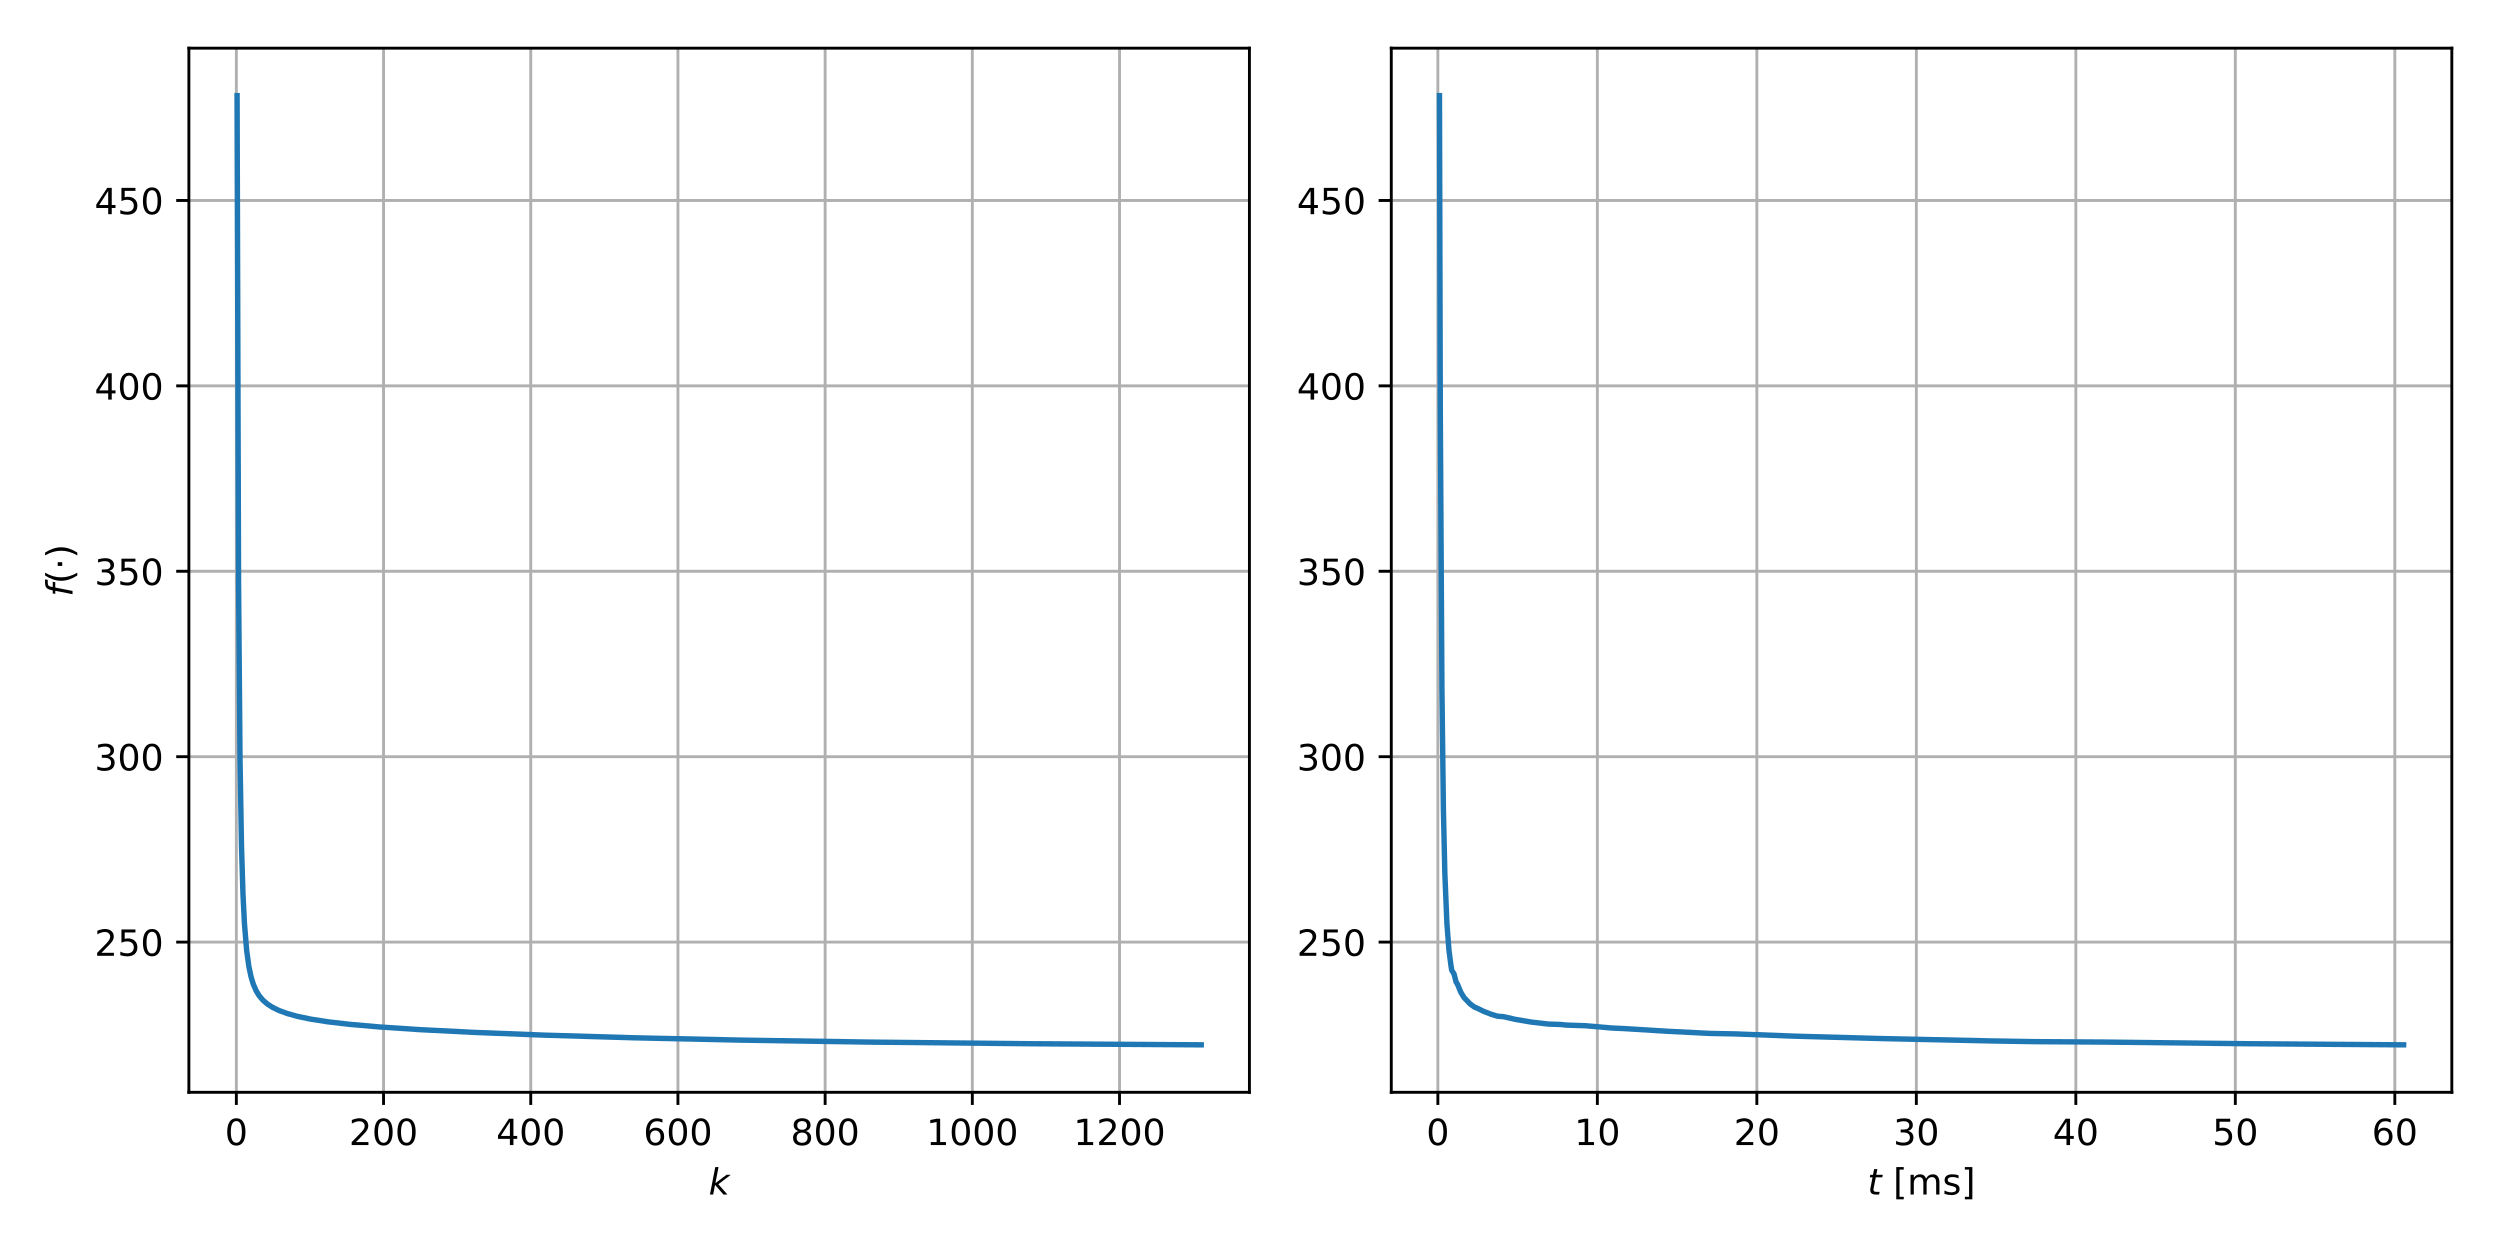
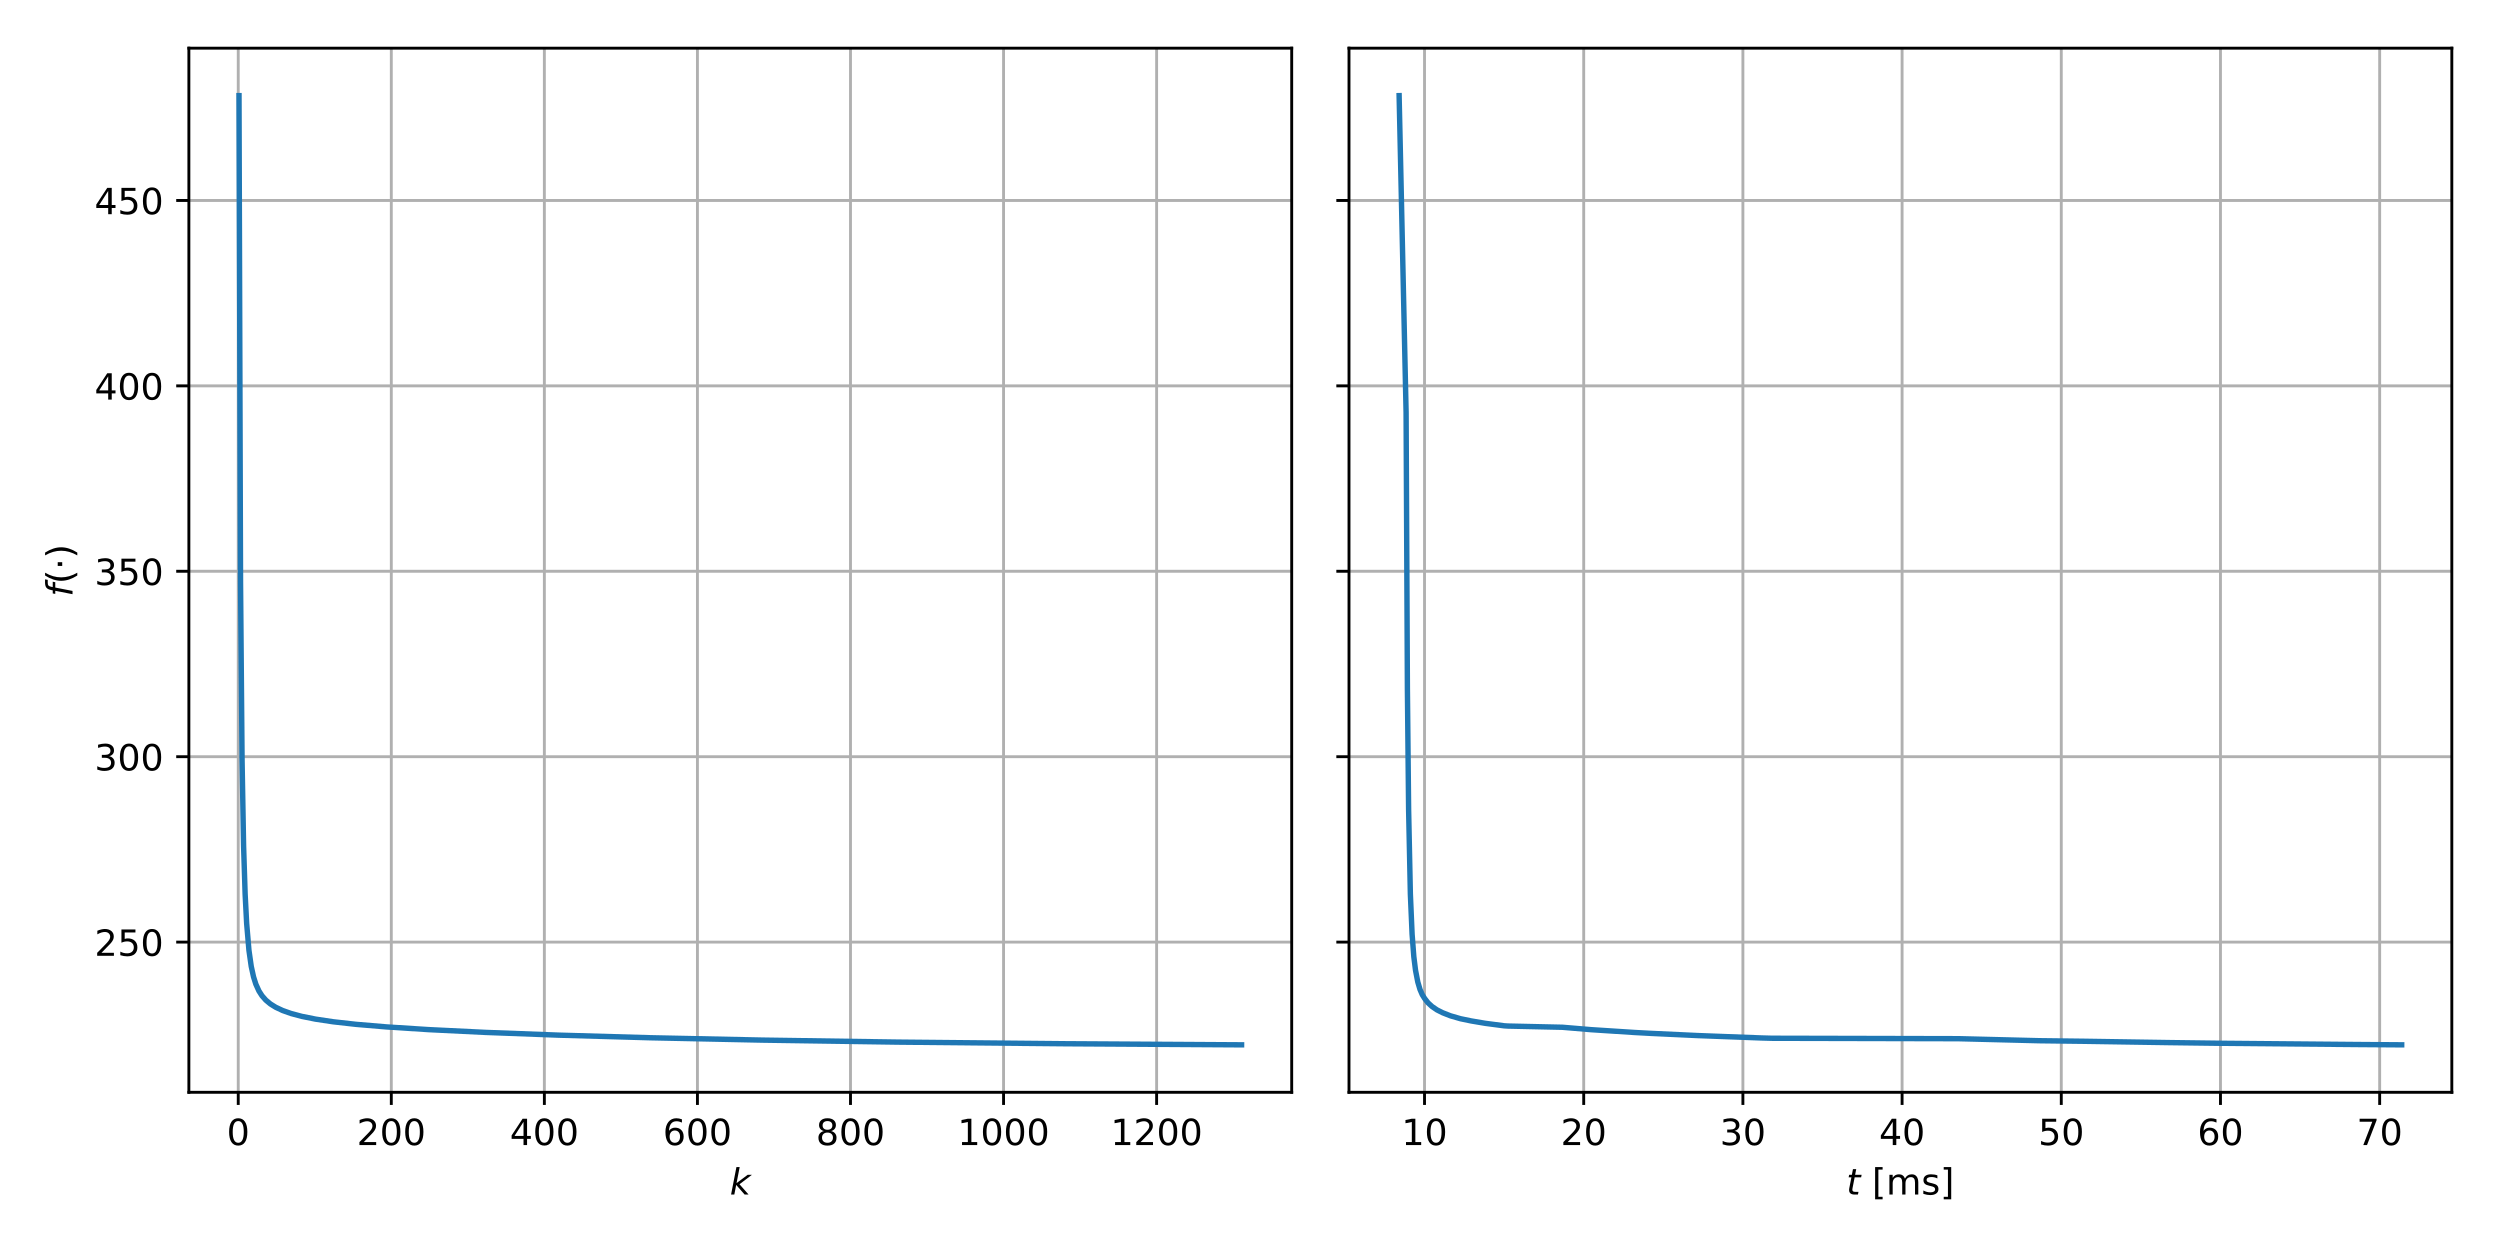
<svg xmlns="http://www.w3.org/2000/svg" xmlns:xlink="http://www.w3.org/1999/xlink" height="345.6pt" version="1.1" viewBox="0 0 691.2 345.6" width="691.2pt">
  <defs>
    <style type="text/css">
*{stroke-linecap:butt;stroke-linejoin:round;}
  </style>
  </defs>
  <g id="figure_1">
    <g id="patch_1">
      <path d="M 0 345.6  L 691.2 345.6  L 691.2 0  L 0 0  z " style="fill:#ffffff;" />
    </g>
    <g id="axes_1">
      <g id="patch_2">
-         <path d="M 52.22 301.998  L 345.44 301.998  L 345.44 13.32  L 52.22 13.32  z " style="fill:#ffffff;" />
+         <path d="M 52.22 301.998  L 357.13 301.998  L 357.13 13.32  L 52.22 13.32  z " style="fill:#ffffff;" />
      </g>
      <g id="matplotlib.axis_1">
        <g id="xtick_1">
          <g id="line2d_1">
-             <path clip-path="url(#p0665c35a1c)" d="M 65.345 301.998  L 65.345 13.32  " style="fill:none;stroke:#b0b0b0;stroke-linecap:square;stroke-width:0.8;" />
+             <path clip-path="url(#p895c02583b)" d="M 65.868 301.998  L 65.868 13.32  " style="fill:none;stroke:#b0b0b0;stroke-linecap:square;stroke-width:0.8;" />
          </g>
          <g id="line2d_2">
            <defs>
-               <path d="M 0 0  L 0 3.5  " id="mde5b000bc6" style="stroke:#000000;stroke-width:0.8;" />
-             </defs>
-             <g>
-               <use style="stroke:#000000;stroke-width:0.8;" x="65.345" xlink:href="#mde5b000bc6" y="301.998" />
+               <path d="M 0 0  L 0 3.5  " id="m8509fddca2" style="stroke:#000000;stroke-width:0.8;" />
+             </defs>
+             <g>
+               <use style="stroke:#000000;stroke-width:0.8;" x="65.868" xlink:href="#m8509fddca2" y="301.998" />
            </g>
          </g>
          <g id="text_1">
            <defs>
              <path d="M 31.781 66.406  Q 24.172 66.406 20.328 58.906  Q 16.5 51.422 16.5 36.375  Q 16.5 21.391 20.328 13.891  Q 24.172 6.391 31.781 6.391  Q 39.453 6.391 43.281 13.891  Q 47.125 21.391 47.125 36.375  Q 47.125 51.422 43.281 58.906  Q 39.453 66.406 31.781 66.406  z M 31.781 74.219  Q 44.047 74.219 50.516 64.516  Q 56.984 54.828 56.984 36.375  Q 56.984 17.969 50.516 8.266  Q 44.047 -1.422 31.781 -1.422  Q 19.531 -1.422 13.062 8.266  Q 6.594 17.969 6.594 36.375  Q 6.594 54.828 13.062 64.516  Q 19.531 74.219 31.781 74.219  z " id="DejaVuSans-48" />
            </defs>
-             <g transform="translate(62.16345 316.5959)scale(0.1 -0.1)">
+             <g transform="translate(62.6867 316.5959)scale(0.1 -0.1)">
              <use xlink:href="#DejaVuSans-48" />
            </g>
          </g>
        </g>
        <g id="xtick_2">
          <g id="line2d_3">
-             <path clip-path="url(#p0665c35a1c)" d="M 106.041 301.998  L 106.041 13.32  " style="fill:none;stroke:#b0b0b0;stroke-linecap:square;stroke-width:0.8;" />
+             <path clip-path="url(#p895c02583b)" d="M 108.187 301.998  L 108.187 13.32  " style="fill:none;stroke:#b0b0b0;stroke-linecap:square;stroke-width:0.8;" />
          </g>
          <g id="line2d_4">
            <g>
-               <use style="stroke:#000000;stroke-width:0.8;" x="106.041" xlink:href="#mde5b000bc6" y="301.998" />
+               <use style="stroke:#000000;stroke-width:0.8;" x="108.187" xlink:href="#m8509fddca2" y="301.998" />
            </g>
          </g>
          <g id="text_2">
            <defs>
              <path d="M 19.188 8.297  L 53.609 8.297  L 53.609 0  L 7.328 0  L 7.328 8.297  Q 12.938 14.109 22.625 23.891  Q 32.328 33.688 34.812 36.531  Q 39.547 41.844 41.422 45.531  Q 43.312 49.219 43.312 52.781  Q 43.312 58.594 39.234 62.25  Q 35.156 65.922 28.609 65.922  Q 23.969 65.922 18.812 64.312  Q 13.672 62.703 7.812 59.422  L 7.812 69.391  Q 13.766 71.781 18.938 73  Q 24.125 74.219 28.422 74.219  Q 39.75 74.219 46.484 68.547  Q 53.219 62.891 53.219 53.422  Q 53.219 48.922 51.531 44.891  Q 49.859 40.875 45.406 35.406  Q 44.188 33.984 37.641 27.219  Q 31.109 20.453 19.188 8.297  z " id="DejaVuSans-50" />
            </defs>
-             <g transform="translate(96.49769 316.5959)scale(0.1 -0.1)">
+             <g transform="translate(98.64342 316.5959)scale(0.1 -0.1)">
              <use xlink:href="#DejaVuSans-50" />
              <use x="63.623" xlink:href="#DejaVuSans-48" />
              <use x="127.246" xlink:href="#DejaVuSans-48" />
            </g>
          </g>
        </g>
        <g id="xtick_3">
          <g id="line2d_5">
-             <path clip-path="url(#p0665c35a1c)" d="M 146.738 301.998  L 146.738 13.32  " style="fill:none;stroke:#b0b0b0;stroke-linecap:square;stroke-width:0.8;" />
+             <path clip-path="url(#p895c02583b)" d="M 150.506 301.998  L 150.506 13.32  " style="fill:none;stroke:#b0b0b0;stroke-linecap:square;stroke-width:0.8;" />
          </g>
          <g id="line2d_6">
            <g>
-               <use style="stroke:#000000;stroke-width:0.8;" x="146.738" xlink:href="#mde5b000bc6" y="301.998" />
+               <use style="stroke:#000000;stroke-width:0.8;" x="150.506" xlink:href="#m8509fddca2" y="301.998" />
            </g>
          </g>
          <g id="text_3">
            <defs>
              <path d="M 37.797 64.312  L 12.891 25.391  L 37.797 25.391  z M 35.203 72.906  L 47.609 72.906  L 47.609 25.391  L 58.016 25.391  L 58.016 17.188  L 47.609 17.188  L 47.609 0  L 37.797 0  L 37.797 17.188  L 4.891 17.188  L 4.891 26.703  z " id="DejaVuSans-52" />
            </defs>
-             <g transform="translate(137.1944 316.5959)scale(0.1 -0.1)">
+             <g transform="translate(140.9626 316.5959)scale(0.1 -0.1)">
              <use xlink:href="#DejaVuSans-52" />
              <use x="63.623" xlink:href="#DejaVuSans-48" />
              <use x="127.246" xlink:href="#DejaVuSans-48" />
            </g>
          </g>
        </g>
        <g id="xtick_4">
          <g id="line2d_7">
-             <path clip-path="url(#p0665c35a1c)" d="M 187.435 301.998  L 187.435 13.32  " style="fill:none;stroke:#b0b0b0;stroke-linecap:square;stroke-width:0.8;" />
+             <path clip-path="url(#p895c02583b)" d="M 192.826 301.998  L 192.826 13.32  " style="fill:none;stroke:#b0b0b0;stroke-linecap:square;stroke-width:0.8;" />
          </g>
          <g id="line2d_8">
            <g>
-               <use style="stroke:#000000;stroke-width:0.8;" x="187.435" xlink:href="#mde5b000bc6" y="301.998" />
+               <use style="stroke:#000000;stroke-width:0.8;" x="192.826" xlink:href="#m8509fddca2" y="301.998" />
            </g>
          </g>
          <g id="text_4">
            <defs>
              <path d="M 33.016 40.375  Q 26.375 40.375 22.484 35.828  Q 18.609 31.297 18.609 23.391  Q 18.609 15.531 22.484 10.953  Q 26.375 6.391 33.016 6.391  Q 39.656 6.391 43.531 10.953  Q 47.406 15.531 47.406 23.391  Q 47.406 31.297 43.531 35.828  Q 39.656 40.375 33.016 40.375  z M 52.594 71.297  L 52.594 62.312  Q 48.875 64.062 45.094 64.984  Q 41.312 65.922 37.594 65.922  Q 27.828 65.922 22.672 59.328  Q 17.531 52.734 16.797 39.406  Q 19.672 43.656 24.016 45.922  Q 28.375 48.188 33.594 48.188  Q 44.578 48.188 50.953 41.516  Q 57.328 34.859 57.328 23.391  Q 57.328 12.156 50.688 5.359  Q 44.047 -1.422 33.016 -1.422  Q 20.359 -1.422 13.672 8.266  Q 6.984 17.969 6.984 36.375  Q 6.984 53.656 15.188 63.938  Q 23.391 74.219 37.203 74.219  Q 40.922 74.219 44.703 73.484  Q 48.484 72.75 52.594 71.297  z " id="DejaVuSans-54" />
            </defs>
-             <g transform="translate(177.8912 316.5959)scale(0.1 -0.1)">
+             <g transform="translate(183.2819 316.5959)scale(0.1 -0.1)">
              <use xlink:href="#DejaVuSans-54" />
              <use x="63.623" xlink:href="#DejaVuSans-48" />
              <use x="127.246" xlink:href="#DejaVuSans-48" />
            </g>
          </g>
        </g>
        <g id="xtick_5">
          <g id="line2d_9">
-             <path clip-path="url(#p0665c35a1c)" d="M 228.132 301.998  L 228.132 13.32  " style="fill:none;stroke:#b0b0b0;stroke-linecap:square;stroke-width:0.8;" />
+             <path clip-path="url(#p895c02583b)" d="M 235.145 301.998  L 235.145 13.32  " style="fill:none;stroke:#b0b0b0;stroke-linecap:square;stroke-width:0.8;" />
          </g>
          <g id="line2d_10">
            <g>
-               <use style="stroke:#000000;stroke-width:0.8;" x="228.132" xlink:href="#mde5b000bc6" y="301.998" />
+               <use style="stroke:#000000;stroke-width:0.8;" x="235.145" xlink:href="#m8509fddca2" y="301.998" />
            </g>
          </g>
          <g id="text_5">
            <defs>
              <path d="M 31.781 34.625  Q 24.75 34.625 20.719 30.859  Q 16.703 27.094 16.703 20.516  Q 16.703 13.922 20.719 10.156  Q 24.75 6.391 31.781 6.391  Q 38.812 6.391 42.859 10.172  Q 46.922 13.969 46.922 20.516  Q 46.922 27.094 42.891 30.859  Q 38.875 34.625 31.781 34.625  z M 21.922 38.812  Q 15.578 40.375 12.031 44.719  Q 8.5 49.078 8.5 55.328  Q 8.5 64.062 14.719 69.141  Q 20.953 74.219 31.781 74.219  Q 42.672 74.219 48.875 69.141  Q 55.078 64.062 55.078 55.328  Q 55.078 49.078 51.531 44.719  Q 48 40.375 41.703 38.812  Q 48.828 37.156 52.797 32.312  Q 56.781 27.484 56.781 20.516  Q 56.781 9.906 50.312 4.234  Q 43.844 -1.422 31.781 -1.422  Q 19.734 -1.422 13.25 4.234  Q 6.781 9.906 6.781 20.516  Q 6.781 27.484 10.781 32.312  Q 14.797 37.156 21.922 38.812  z M 18.312 54.391  Q 18.312 48.734 21.844 45.562  Q 25.391 42.391 31.781 42.391  Q 38.141 42.391 41.719 45.562  Q 45.312 48.734 45.312 54.391  Q 45.312 60.062 41.719 63.234  Q 38.141 66.406 31.781 66.406  Q 25.391 66.406 21.844 63.234  Q 18.312 60.062 18.312 54.391  z " id="DejaVuSans-56" />
            </defs>
-             <g transform="translate(218.5879 316.5959)scale(0.1 -0.1)">
+             <g transform="translate(225.6011 316.5959)scale(0.1 -0.1)">
              <use xlink:href="#DejaVuSans-56" />
              <use x="63.623" xlink:href="#DejaVuSans-48" />
              <use x="127.246" xlink:href="#DejaVuSans-48" />
            </g>
          </g>
        </g>
        <g id="xtick_6">
          <g id="line2d_11">
-             <path clip-path="url(#p0665c35a1c)" d="M 268.828 301.998  L 268.828 13.32  " style="fill:none;stroke:#b0b0b0;stroke-linecap:square;stroke-width:0.8;" />
+             <path clip-path="url(#p895c02583b)" d="M 277.464 301.998  L 277.464 13.32  " style="fill:none;stroke:#b0b0b0;stroke-linecap:square;stroke-width:0.8;" />
          </g>
          <g id="line2d_12">
            <g>
-               <use style="stroke:#000000;stroke-width:0.8;" x="268.828" xlink:href="#mde5b000bc6" y="301.998" />
+               <use style="stroke:#000000;stroke-width:0.8;" x="277.464" xlink:href="#m8509fddca2" y="301.998" />
            </g>
          </g>
          <g id="text_6">
            <defs>
              <path d="M 12.406 8.297  L 28.516 8.297  L 28.516 63.922  L 10.984 60.406  L 10.984 69.391  L 28.422 72.906  L 38.281 72.906  L 38.281 8.297  L 54.391 8.297  L 54.391 0  L 12.406 0  z " id="DejaVuSans-49" />
            </defs>
-             <g transform="translate(256.1034 316.5959)scale(0.1 -0.1)">
+             <g transform="translate(264.7391 316.5959)scale(0.1 -0.1)">
              <use xlink:href="#DejaVuSans-49" />
              <use x="63.623" xlink:href="#DejaVuSans-48" />
              <use x="127.246" xlink:href="#DejaVuSans-48" />
              <use x="190.869" xlink:href="#DejaVuSans-48" />
            </g>
          </g>
        </g>
        <g id="xtick_7">
          <g id="line2d_13">
-             <path clip-path="url(#p0665c35a1c)" d="M 309.525 301.998  L 309.525 13.32  " style="fill:none;stroke:#b0b0b0;stroke-linecap:square;stroke-width:0.8;" />
+             <path clip-path="url(#p895c02583b)" d="M 319.783 301.998  L 319.783 13.32  " style="fill:none;stroke:#b0b0b0;stroke-linecap:square;stroke-width:0.8;" />
          </g>
          <g id="line2d_14">
            <g>
-               <use style="stroke:#000000;stroke-width:0.8;" x="309.525" xlink:href="#mde5b000bc6" y="301.998" />
+               <use style="stroke:#000000;stroke-width:0.8;" x="319.783" xlink:href="#m8509fddca2" y="301.998" />
            </g>
          </g>
          <g id="text_7">
-             <g transform="translate(296.8001 316.5959)scale(0.1 -0.1)">
+             <g transform="translate(307.0583 316.5959)scale(0.1 -0.1)">
              <use xlink:href="#DejaVuSans-49" />
              <use x="63.623" xlink:href="#DejaVuSans-50" />
              <use x="127.246" xlink:href="#DejaVuSans-48" />
              <use x="190.869" xlink:href="#DejaVuSans-48" />
            </g>
          </g>
        </g>
        <g id="text_8">
          <defs>
            <path d="M 18.312 75.984  L 27.297 75.984  L 18.703 31.688  L 49.516 54.688  L 61.188 54.688  L 26.812 28.516  L 51.906 0  L 41.016 0  L 17.672 26.703  L 12.5 0  L 3.516 0  z " id="DejaVuSans-Oblique-107" />
          </defs>
-           <g transform="translate(195.93 330.2741)scale(0.1 -0.1)">
+           <g transform="translate(201.775 330.2741)scale(0.1 -0.1)">
            <use transform="translate(0 0.015625)" xlink:href="#DejaVuSans-Oblique-107" />
          </g>
        </g>
      </g>
      <g id="matplotlib.axis_2">
        <g id="ytick_1">
          <g id="line2d_15">
-             <path clip-path="url(#p0665c35a1c)" d="M 52.22 260.467  L 345.44 260.467  " style="fill:none;stroke:#b0b0b0;stroke-linecap:square;stroke-width:0.8;" />
+             <path clip-path="url(#p895c02583b)" d="M 52.22 260.467  L 357.13 260.467  " style="fill:none;stroke:#b0b0b0;stroke-linecap:square;stroke-width:0.8;" />
          </g>
          <g id="line2d_16">
            <defs>
-               <path d="M 0 0  L -3.5 0  " id="m9644344193" style="stroke:#000000;stroke-width:0.8;" />
-             </defs>
-             <g>
-               <use style="stroke:#000000;stroke-width:0.8;" x="52.22" xlink:href="#m9644344193" y="260.467" />
+               <path d="M 0 0  L -3.5 0  " id="m5465560422" style="stroke:#000000;stroke-width:0.8;" />
+             </defs>
+             <g>
+               <use style="stroke:#000000;stroke-width:0.8;" x="52.22" xlink:href="#m5465560422" y="260.467" />
            </g>
          </g>
          <g id="text_9">
            <defs>
              <path d="M 10.797 72.906  L 49.516 72.906  L 49.516 64.594  L 19.828 64.594  L 19.828 46.734  Q 21.969 47.469 24.109 47.828  Q 26.266 48.188 28.422 48.188  Q 40.625 48.188 47.75 41.5  Q 54.891 34.812 54.891 23.391  Q 54.891 11.625 47.562 5.094  Q 40.234 -1.422 26.906 -1.422  Q 22.312 -1.422 17.547 -0.641  Q 12.797 0.141 7.719 1.703  L 7.719 11.625  Q 12.109 9.234 16.797 8.062  Q 21.484 6.891 26.703 6.891  Q 35.156 6.891 40.078 11.328  Q 45.016 15.766 45.016 23.391  Q 45.016 31 40.078 35.438  Q 35.156 39.891 26.703 39.891  Q 22.75 39.891 18.812 39.016  Q 14.891 38.141 10.797 36.281  z " id="DejaVuSans-53" />
            </defs>
            <g transform="translate(26.1325 264.2663)scale(0.1 -0.1)">
              <use xlink:href="#DejaVuSans-50" />
              <use x="63.623" xlink:href="#DejaVuSans-53" />
              <use x="127.246" xlink:href="#DejaVuSans-48" />
            </g>
          </g>
        </g>
        <g id="ytick_2">
          <g id="line2d_17">
-             <path clip-path="url(#p0665c35a1c)" d="M 52.22 209.207  L 345.44 209.207  " style="fill:none;stroke:#b0b0b0;stroke-linecap:square;stroke-width:0.8;" />
+             <path clip-path="url(#p895c02583b)" d="M 52.22 209.207  L 357.13 209.207  " style="fill:none;stroke:#b0b0b0;stroke-linecap:square;stroke-width:0.8;" />
          </g>
          <g id="line2d_18">
            <g>
-               <use style="stroke:#000000;stroke-width:0.8;" x="52.22" xlink:href="#m9644344193" y="209.207" />
+               <use style="stroke:#000000;stroke-width:0.8;" x="52.22" xlink:href="#m5465560422" y="209.207" />
            </g>
          </g>
          <g id="text_10">
            <defs>
              <path d="M 40.578 39.312  Q 47.656 37.797 51.625 33  Q 55.609 28.219 55.609 21.188  Q 55.609 10.406 48.188 4.484  Q 40.766 -1.422 27.094 -1.422  Q 22.516 -1.422 17.656 -0.516  Q 12.797 0.391 7.625 2.203  L 7.625 11.719  Q 11.719 9.328 16.594 8.109  Q 21.484 6.891 26.812 6.891  Q 36.078 6.891 40.938 10.547  Q 45.797 14.203 45.797 21.188  Q 45.797 27.641 41.281 31.266  Q 36.766 34.906 28.719 34.906  L 20.219 34.906  L 20.219 43.016  L 29.109 43.016  Q 36.375 43.016 40.234 45.922  Q 44.094 48.828 44.094 54.297  Q 44.094 59.906 40.109 62.906  Q 36.141 65.922 28.719 65.922  Q 24.656 65.922 20.016 65.031  Q 15.375 64.156 9.812 62.312  L 9.812 71.094  Q 15.438 72.656 20.344 73.438  Q 25.25 74.219 29.594 74.219  Q 40.828 74.219 47.359 69.109  Q 53.906 64.016 53.906 55.328  Q 53.906 49.266 50.438 45.094  Q 46.969 40.922 40.578 39.312  z " id="DejaVuSans-51" />
            </defs>
            <g transform="translate(26.1325 213.006)scale(0.1 -0.1)">
              <use xlink:href="#DejaVuSans-51" />
              <use x="63.623" xlink:href="#DejaVuSans-48" />
              <use x="127.246" xlink:href="#DejaVuSans-48" />
            </g>
          </g>
        </g>
        <g id="ytick_3">
          <g id="line2d_19">
-             <path clip-path="url(#p0665c35a1c)" d="M 52.22 157.946  L 345.44 157.946  " style="fill:none;stroke:#b0b0b0;stroke-linecap:square;stroke-width:0.8;" />
+             <path clip-path="url(#p895c02583b)" d="M 52.22 157.946  L 357.13 157.946  " style="fill:none;stroke:#b0b0b0;stroke-linecap:square;stroke-width:0.8;" />
          </g>
          <g id="line2d_20">
            <g>
-               <use style="stroke:#000000;stroke-width:0.8;" x="52.22" xlink:href="#m9644344193" y="157.946" />
+               <use style="stroke:#000000;stroke-width:0.8;" x="52.22" xlink:href="#m5465560422" y="157.946" />
            </g>
          </g>
          <g id="text_11">
            <g transform="translate(26.1325 161.7457)scale(0.1 -0.1)">
              <use xlink:href="#DejaVuSans-51" />
              <use x="63.623" xlink:href="#DejaVuSans-53" />
              <use x="127.246" xlink:href="#DejaVuSans-48" />
            </g>
          </g>
        </g>
        <g id="ytick_4">
          <g id="line2d_21">
-             <path clip-path="url(#p0665c35a1c)" d="M 52.22 106.686  L 345.44 106.686  " style="fill:none;stroke:#b0b0b0;stroke-linecap:square;stroke-width:0.8;" />
+             <path clip-path="url(#p895c02583b)" d="M 52.22 106.686  L 357.13 106.686  " style="fill:none;stroke:#b0b0b0;stroke-linecap:square;stroke-width:0.8;" />
          </g>
          <g id="line2d_22">
            <g>
-               <use style="stroke:#000000;stroke-width:0.8;" x="52.22" xlink:href="#m9644344193" y="106.686" />
+               <use style="stroke:#000000;stroke-width:0.8;" x="52.22" xlink:href="#m5465560422" y="106.686" />
            </g>
          </g>
          <g id="text_12">
            <g transform="translate(26.1325 110.4854)scale(0.1 -0.1)">
              <use xlink:href="#DejaVuSans-52" />
              <use x="63.623" xlink:href="#DejaVuSans-48" />
              <use x="127.246" xlink:href="#DejaVuSans-48" />
            </g>
          </g>
        </g>
        <g id="ytick_5">
          <g id="line2d_23">
-             <path clip-path="url(#p0665c35a1c)" d="M 52.22 55.426  L 345.44 55.426  " style="fill:none;stroke:#b0b0b0;stroke-linecap:square;stroke-width:0.8;" />
+             <path clip-path="url(#p895c02583b)" d="M 52.22 55.426  L 357.13 55.426  " style="fill:none;stroke:#b0b0b0;stroke-linecap:square;stroke-width:0.8;" />
          </g>
          <g id="line2d_24">
            <g>
-               <use style="stroke:#000000;stroke-width:0.8;" x="52.22" xlink:href="#m9644344193" y="55.426" />
+               <use style="stroke:#000000;stroke-width:0.8;" x="52.22" xlink:href="#m5465560422" y="55.426" />
            </g>
          </g>
          <g id="text_13">
            <g transform="translate(26.1325 59.22509)scale(0.1 -0.1)">
              <use xlink:href="#DejaVuSans-52" />
              <use x="63.623" xlink:href="#DejaVuSans-53" />
              <use x="127.246" xlink:href="#DejaVuSans-48" />
            </g>
          </g>
        </g>
        <g id="text_14">
          <defs>
            <path d="M 47.797 75.984  L 46.391 68.5  L 37.797 68.5  Q 32.906 68.5 30.688 66.578  Q 28.469 64.656 27.391 59.516  L 26.422 54.688  L 41.219 54.688  L 39.891 47.703  L 25.094 47.703  L 15.828 0  L 6.781 0  L 16.109 47.703  L 7.516 47.703  L 8.797 54.688  L 17.391 54.688  L 18.109 58.5  Q 19.969 68.172 24.625 72.078  Q 29.297 75.984 39.312 75.984  z " id="DejaVuSans-Oblique-102" />
            <path d="M 31 75.875  Q 24.469 64.656 21.281 53.656  Q 18.109 42.672 18.109 31.391  Q 18.109 20.125 21.312 9.062  Q 24.516 -2 31 -13.188  L 23.188 -13.188  Q 15.875 -1.703 12.234 9.375  Q 8.594 20.453 8.594 31.391  Q 8.594 42.281 12.203 53.312  Q 15.828 64.359 23.188 75.875  z " id="DejaVuSans-40" />
            <path d="M 10.688 40.922  L 21 40.922  L 21 28.516  L 10.688 28.516  z " id="DejaVuSans-8901" />
            <path d="M 8.016 75.875  L 15.828 75.875  Q 23.141 64.359 26.781 53.312  Q 30.422 42.281 30.422 31.391  Q 30.422 20.453 26.781 9.375  Q 23.141 -1.703 15.828 -13.188  L 8.016 -13.188  Q 14.5 -2 17.703 9.062  Q 20.906 20.125 20.906 31.391  Q 20.906 42.672 17.703 53.656  Q 14.5 64.656 8.016 75.875  z " id="DejaVuSans-41" />
          </defs>
          <g transform="translate(20.05281 164.9588)rotate(-90)scale(0.1 -0.1)">
            <use transform="translate(0 0.015625)" xlink:href="#DejaVuSans-Oblique-102" />
            <use transform="translate(35.20508 0.015625)" xlink:href="#DejaVuSans-40" />
            <use transform="translate(74.21875 0.015625)" xlink:href="#DejaVuSans-8901" />
            <use transform="translate(106.0059 0.015625)" xlink:href="#DejaVuSans-41" />
          </g>
        </g>
      </g>
      <g id="line2d_25">
-         <path clip-path="url(#p0665c35a1c)" d="M 65.548 26.442  L 65.955 161.021  L 66.362 210.129  L 66.769 233.903  L 67.176 247.169  L 67.583 255.332  L 68.193 262.756  L 68.804 267.199  L 69.414 270.091  L 70.025 272.098  L 70.839 273.97  L 71.653 275.296  L 72.67 276.505  L 73.891 277.566  L 75.315 278.49  L 77.147 279.385  L 79.385 280.21  L 82.234 281.004  L 85.897 281.769  L 90.577 282.5  L 96.681 283.212  L 104.821 283.927  L 116.012 284.672  L 131.07 285.438  L 150.604 286.2  L 175.022 286.922  L 204.731 287.569  L 240.748 288.122  L 285.311 288.575  L 332.112 288.876  L 332.112 288.876  " style="fill:none;stroke:#1f77b4;stroke-linecap:square;stroke-width:1.5;" />
+         <path clip-path="url(#p895c02583b)" d="M 66.08 26.442  L 66.503 161.021  L 66.926 210.129  L 67.349 233.903  L 67.772 247.169  L 68.196 255.332  L 68.83 262.756  L 69.465 267.199  L 70.1 270.091  L 70.735 272.098  L 71.581 273.97  L 72.427 275.296  L 73.485 276.505  L 74.755 277.566  L 76.236 278.49  L 78.141 279.385  L 80.468 280.21  L 83.43 281.004  L 87.239 281.769  L 92.106 282.5  L 98.454 283.212  L 106.918 283.927  L 118.555 284.672  L 134.213 285.438  L 154.527 286.2  L 179.918 286.922  L 210.811 287.569  L 248.264 288.122  L 294.603 288.575  L 343.27 288.876  L 343.27 288.876  " style="fill:none;stroke:#1f77b4;stroke-linecap:square;stroke-width:1.5;" />
      </g>
      <g id="patch_3">
        <path d="M 52.22 301.998  L 52.22 13.32  " style="fill:none;stroke:#000000;stroke-linecap:square;stroke-linejoin:miter;stroke-width:0.8;" />
      </g>
      <g id="patch_4">
-         <path d="M 345.44 301.998  L 345.44 13.32  " style="fill:none;stroke:#000000;stroke-linecap:square;stroke-linejoin:miter;stroke-width:0.8;" />
+         <path d="M 357.13 301.998  L 357.13 13.32  " style="fill:none;stroke:#000000;stroke-linecap:square;stroke-linejoin:miter;stroke-width:0.8;" />
      </g>
      <g id="patch_5">
-         <path d="M 52.22 301.998  L 345.44 301.998  " style="fill:none;stroke:#000000;stroke-linecap:square;stroke-linejoin:miter;stroke-width:0.8;" />
+         <path d="M 52.22 301.998  L 357.13 301.998  " style="fill:none;stroke:#000000;stroke-linecap:square;stroke-linejoin:miter;stroke-width:0.8;" />
      </g>
      <g id="patch_6">
-         <path d="M 52.22 13.32  L 345.44 13.32  " style="fill:none;stroke:#000000;stroke-linecap:square;stroke-linejoin:miter;stroke-width:0.8;" />
+         <path d="M 52.22 13.32  L 357.13 13.32  " style="fill:none;stroke:#000000;stroke-linecap:square;stroke-linejoin:miter;stroke-width:0.8;" />
      </g>
    </g>
    <g id="axes_2">
      <g id="patch_7">
-         <path d="M 384.66 301.998  L 677.88 301.998  L 677.88 13.32  L 384.66 13.32  z " style="fill:#ffffff;" />
+         <path d="M 372.97 301.998  L 677.88 301.998  L 677.88 13.32  L 372.97 13.32  z " style="fill:#ffffff;" />
      </g>
      <g id="matplotlib.axis_3">
        <g id="xtick_8">
          <g id="line2d_26">
-             <path clip-path="url(#p29e0bd1958)" d="M 397.54 301.998  L 397.54 13.32  " style="fill:none;stroke:#b0b0b0;stroke-linecap:square;stroke-width:0.8;" />
+             <path clip-path="url(#p806be0e957)" d="M 393.851 301.998  L 393.851 13.32  " style="fill:none;stroke:#b0b0b0;stroke-linecap:square;stroke-width:0.8;" />
          </g>
          <g id="line2d_27">
            <g>
-               <use style="stroke:#000000;stroke-width:0.8;" x="397.54" xlink:href="#mde5b000bc6" y="301.998" />
+               <use style="stroke:#000000;stroke-width:0.8;" x="393.851" xlink:href="#m8509fddca2" y="301.998" />
            </g>
          </g>
          <g id="text_15">
-             <g transform="translate(394.3591 316.5959)scale(0.1 -0.1)">
-               <use xlink:href="#DejaVuSans-48" />
+             <g transform="translate(387.4888 316.5959)scale(0.1 -0.1)">
+               <use xlink:href="#DejaVuSans-49" />
+               <use x="63.623" xlink:href="#DejaVuSans-48" />
            </g>
          </g>
        </g>
        <g id="xtick_9">
          <g id="line2d_28">
-             <path clip-path="url(#p29e0bd1958)" d="M 441.637 301.998  L 441.637 13.32  " style="fill:none;stroke:#b0b0b0;stroke-linecap:square;stroke-width:0.8;" />
+             <path clip-path="url(#p806be0e957)" d="M 437.864 301.998  L 437.864 13.32  " style="fill:none;stroke:#b0b0b0;stroke-linecap:square;stroke-width:0.8;" />
          </g>
          <g id="line2d_29">
            <g>
-               <use style="stroke:#000000;stroke-width:0.8;" x="441.637" xlink:href="#mde5b000bc6" y="301.998" />
+               <use style="stroke:#000000;stroke-width:0.8;" x="437.864" xlink:href="#m8509fddca2" y="301.998" />
            </g>
          </g>
          <g id="text_16">
-             <g transform="translate(435.2743 316.5959)scale(0.1 -0.1)">
-               <use xlink:href="#DejaVuSans-49" />
+             <g transform="translate(431.5018 316.5959)scale(0.1 -0.1)">
+               <use xlink:href="#DejaVuSans-50" />
              <use x="63.623" xlink:href="#DejaVuSans-48" />
            </g>
          </g>
        </g>
        <g id="xtick_10">
          <g id="line2d_30">
-             <path clip-path="url(#p29e0bd1958)" d="M 485.733 301.998  L 485.733 13.32  " style="fill:none;stroke:#b0b0b0;stroke-linecap:square;stroke-width:0.8;" />
+             <path clip-path="url(#p806be0e957)" d="M 481.877 301.998  L 481.877 13.32  " style="fill:none;stroke:#b0b0b0;stroke-linecap:square;stroke-width:0.8;" />
          </g>
          <g id="line2d_31">
            <g>
-               <use style="stroke:#000000;stroke-width:0.8;" x="485.733" xlink:href="#mde5b000bc6" y="301.998" />
+               <use style="stroke:#000000;stroke-width:0.8;" x="481.877" xlink:href="#m8509fddca2" y="301.998" />
            </g>
          </g>
          <g id="text_17">
-             <g transform="translate(479.3707 316.5959)scale(0.1 -0.1)">
-               <use xlink:href="#DejaVuSans-50" />
+             <g transform="translate(475.5149 316.5959)scale(0.1 -0.1)">
+               <use xlink:href="#DejaVuSans-51" />
              <use x="63.623" xlink:href="#DejaVuSans-48" />
            </g>
          </g>
        </g>
        <g id="xtick_11">
          <g id="line2d_32">
-             <path clip-path="url(#p29e0bd1958)" d="M 529.83 301.998  L 529.83 13.32  " style="fill:none;stroke:#b0b0b0;stroke-linecap:square;stroke-width:0.8;" />
+             <path clip-path="url(#p806be0e957)" d="M 525.89 301.998  L 525.89 13.32  " style="fill:none;stroke:#b0b0b0;stroke-linecap:square;stroke-width:0.8;" />
          </g>
          <g id="line2d_33">
            <g>
-               <use style="stroke:#000000;stroke-width:0.8;" x="529.83" xlink:href="#mde5b000bc6" y="301.998" />
+               <use style="stroke:#000000;stroke-width:0.8;" x="525.89" xlink:href="#m8509fddca2" y="301.998" />
            </g>
          </g>
          <g id="text_18">
-             <g transform="translate(523.4671 316.5959)scale(0.1 -0.1)">
-               <use xlink:href="#DejaVuSans-51" />
+             <g transform="translate(519.5279 316.5959)scale(0.1 -0.1)">
+               <use xlink:href="#DejaVuSans-52" />
              <use x="63.623" xlink:href="#DejaVuSans-48" />
            </g>
          </g>
        </g>
        <g id="xtick_12">
          <g id="line2d_34">
-             <path clip-path="url(#p29e0bd1958)" d="M 573.926 301.998  L 573.926 13.32  " style="fill:none;stroke:#b0b0b0;stroke-linecap:square;stroke-width:0.8;" />
+             <path clip-path="url(#p806be0e957)" d="M 569.903 301.998  L 569.903 13.32  " style="fill:none;stroke:#b0b0b0;stroke-linecap:square;stroke-width:0.8;" />
          </g>
          <g id="line2d_35">
            <g>
-               <use style="stroke:#000000;stroke-width:0.8;" x="573.926" xlink:href="#mde5b000bc6" y="301.998" />
+               <use style="stroke:#000000;stroke-width:0.8;" x="569.903" xlink:href="#m8509fddca2" y="301.998" />
            </g>
          </g>
          <g id="text_19">
-             <g transform="translate(567.5635 316.5959)scale(0.1 -0.1)">
-               <use xlink:href="#DejaVuSans-52" />
+             <g transform="translate(563.5409 316.5959)scale(0.1 -0.1)">
+               <use xlink:href="#DejaVuSans-53" />
              <use x="63.623" xlink:href="#DejaVuSans-48" />
            </g>
          </g>
        </g>
        <g id="xtick_13">
          <g id="line2d_36">
-             <path clip-path="url(#p29e0bd1958)" d="M 618.022 301.998  L 618.022 13.32  " style="fill:none;stroke:#b0b0b0;stroke-linecap:square;stroke-width:0.8;" />
+             <path clip-path="url(#p806be0e957)" d="M 613.916 301.998  L 613.916 13.32  " style="fill:none;stroke:#b0b0b0;stroke-linecap:square;stroke-width:0.8;" />
          </g>
          <g id="line2d_37">
            <g>
-               <use style="stroke:#000000;stroke-width:0.8;" x="618.022" xlink:href="#mde5b000bc6" y="301.998" />
+               <use style="stroke:#000000;stroke-width:0.8;" x="613.916" xlink:href="#m8509fddca2" y="301.998" />
            </g>
          </g>
          <g id="text_20">
-             <g transform="translate(611.6599 316.5959)scale(0.1 -0.1)">
-               <use xlink:href="#DejaVuSans-53" />
+             <g transform="translate(607.554 316.5959)scale(0.1 -0.1)">
+               <use xlink:href="#DejaVuSans-54" />
              <use x="63.623" xlink:href="#DejaVuSans-48" />
            </g>
          </g>
        </g>
        <g id="xtick_14">
          <g id="line2d_38">
-             <path clip-path="url(#p29e0bd1958)" d="M 662.119 301.998  L 662.119 13.32  " style="fill:none;stroke:#b0b0b0;stroke-linecap:square;stroke-width:0.8;" />
+             <path clip-path="url(#p806be0e957)" d="M 657.929 301.998  L 657.929 13.32  " style="fill:none;stroke:#b0b0b0;stroke-linecap:square;stroke-width:0.8;" />
          </g>
          <g id="line2d_39">
            <g>
-               <use style="stroke:#000000;stroke-width:0.8;" x="662.119" xlink:href="#mde5b000bc6" y="301.998" />
+               <use style="stroke:#000000;stroke-width:0.8;" x="657.929" xlink:href="#m8509fddca2" y="301.998" />
            </g>
          </g>
          <g id="text_21">
-             <g transform="translate(655.7563 316.5959)scale(0.1 -0.1)">
-               <use xlink:href="#DejaVuSans-54" />
+             <defs>
+               <path d="M 8.203 72.906  L 55.078 72.906  L 55.078 68.703  L 28.609 0  L 18.312 0  L 43.219 64.594  L 8.203 64.594  z " id="DejaVuSans-55" />
+             </defs>
+             <g transform="translate(651.567 316.5959)scale(0.1 -0.1)">
+               <use xlink:href="#DejaVuSans-55" />
              <use x="63.623" xlink:href="#DejaVuSans-48" />
            </g>
          </g>
        </g>
        <g id="text_22">
          <defs>
            <path d="M 42.281 54.688  L 40.922 47.703  L 23 47.703  L 17.188 18.016  Q 16.891 16.359 16.75 15.234  Q 16.609 14.109 16.609 13.484  Q 16.609 10.359 18.484 8.938  Q 20.359 7.516 24.516 7.516  L 33.594 7.516  L 32.078 0  L 23.484 0  Q 15.484 0 11.547 3.125  Q 7.625 6.25 7.625 12.594  Q 7.625 13.719 7.766 15.062  Q 7.906 16.406 8.203 18.016  L 14.016 47.703  L 6.391 47.703  L 7.812 54.688  L 15.281 54.688  L 18.312 70.219  L 27.297 70.219  L 24.312 54.688  z " id="DejaVuSans-Oblique-116" />
            <path id="DejaVuSans-32" />
            <path d="M 8.594 75.984  L 29.297 75.984  L 29.297 69  L 17.578 69  L 17.578 -6.203  L 29.297 -6.203  L 29.297 -13.188  L 8.594 -13.188  z " id="DejaVuSans-91" />
            <path d="M 52 44.188  Q 55.375 50.25 60.062 53.125  Q 64.75 56 71.094 56  Q 79.641 56 84.281 50.016  Q 88.922 44.047 88.922 33.016  L 88.922 0  L 79.891 0  L 79.891 32.719  Q 79.891 40.578 77.094 44.375  Q 74.312 48.188 68.609 48.188  Q 61.625 48.188 57.562 43.547  Q 53.516 38.922 53.516 30.906  L 53.516 0  L 44.484 0  L 44.484 32.719  Q 44.484 40.625 41.703 44.406  Q 38.922 48.188 33.109 48.188  Q 26.219 48.188 22.156 43.531  Q 18.109 38.875 18.109 30.906  L 18.109 0  L 9.078 0  L 9.078 54.688  L 18.109 54.688  L 18.109 46.188  Q 21.188 51.219 25.484 53.609  Q 29.781 56 35.688 56  Q 41.656 56 45.828 52.969  Q 50 49.953 52 44.188  z " id="DejaVuSans-109" />
            <path d="M 44.281 53.078  L 44.281 44.578  Q 40.484 46.531 36.375 47.5  Q 32.281 48.484 27.875 48.484  Q 21.188 48.484 17.844 46.438  Q 14.5 44.391 14.5 40.281  Q 14.5 37.156 16.891 35.375  Q 19.281 33.594 26.516 31.984  L 29.594 31.297  Q 39.156 29.25 43.188 25.516  Q 47.219 21.781 47.219 15.094  Q 47.219 7.469 41.188 3.016  Q 35.156 -1.422 24.609 -1.422  Q 20.219 -1.422 15.453 -0.562  Q 10.688 0.297 5.422 2  L 5.422 11.281  Q 10.406 8.688 15.234 7.391  Q 20.062 6.109 24.812 6.109  Q 31.156 6.109 34.562 8.281  Q 37.984 10.453 37.984 14.406  Q 37.984 18.062 35.516 20.016  Q 33.062 21.969 24.703 23.781  L 21.578 24.516  Q 13.234 26.266 9.516 29.906  Q 5.812 33.547 5.812 39.891  Q 5.812 47.609 11.281 51.797  Q 16.75 56 26.812 56  Q 31.781 56 36.172 55.266  Q 40.578 54.547 44.281 53.078  z " id="DejaVuSans-115" />
            <path d="M 30.422 75.984  L 30.422 -13.188  L 9.719 -13.188  L 9.719 -6.203  L 21.391 -6.203  L 21.391 69  L 9.719 69  L 9.719 75.984  z " id="DejaVuSans-93" />
          </defs>
-           <g transform="translate(516.32 330.2741)scale(0.1 -0.1)">
+           <g transform="translate(510.475 330.2741)scale(0.1 -0.1)">
            <use transform="translate(0 0.015625)" xlink:href="#DejaVuSans-Oblique-116" />
            <use transform="translate(39.20898 0.015625)" xlink:href="#DejaVuSans-32" />
            <use transform="translate(70.99609 0.015625)" xlink:href="#DejaVuSans-91" />
            <use transform="translate(110.0098 0.015625)" xlink:href="#DejaVuSans-109" />
            <use transform="translate(207.4219 0.015625)" xlink:href="#DejaVuSans-115" />
            <use transform="translate(259.5215 0.015625)" xlink:href="#DejaVuSans-93" />
          </g>
        </g>
      </g>
      <g id="matplotlib.axis_4">
        <g id="ytick_6">
          <g id="line2d_40">
-             <path clip-path="url(#p29e0bd1958)" d="M 384.66 260.467  L 677.88 260.467  " style="fill:none;stroke:#b0b0b0;stroke-linecap:square;stroke-width:0.8;" />
+             <path clip-path="url(#p806be0e957)" d="M 372.97 260.467  L 677.88 260.467  " style="fill:none;stroke:#b0b0b0;stroke-linecap:square;stroke-width:0.8;" />
          </g>
          <g id="line2d_41">
            <g>
-               <use style="stroke:#000000;stroke-width:0.8;" x="384.66" xlink:href="#m9644344193" y="260.467" />
-             </g>
-           </g>
-           <g id="text_23">
-             <g transform="translate(358.5725 264.2663)scale(0.1 -0.1)">
-               <use xlink:href="#DejaVuSans-50" />
-               <use x="63.623" xlink:href="#DejaVuSans-53" />
-               <use x="127.246" xlink:href="#DejaVuSans-48" />
+               <use style="stroke:#000000;stroke-width:0.8;" x="372.97" xlink:href="#m5465560422" y="260.467" />
            </g>
          </g>
        </g>
        <g id="ytick_7">
          <g id="line2d_42">
-             <path clip-path="url(#p29e0bd1958)" d="M 384.66 209.207  L 677.88 209.207  " style="fill:none;stroke:#b0b0b0;stroke-linecap:square;stroke-width:0.8;" />
+             <path clip-path="url(#p806be0e957)" d="M 372.97 209.207  L 677.88 209.207  " style="fill:none;stroke:#b0b0b0;stroke-linecap:square;stroke-width:0.8;" />
          </g>
          <g id="line2d_43">
            <g>
-               <use style="stroke:#000000;stroke-width:0.8;" x="384.66" xlink:href="#m9644344193" y="209.207" />
-             </g>
-           </g>
-           <g id="text_24">
-             <g transform="translate(358.5725 213.006)scale(0.1 -0.1)">
-               <use xlink:href="#DejaVuSans-51" />
-               <use x="63.623" xlink:href="#DejaVuSans-48" />
-               <use x="127.246" xlink:href="#DejaVuSans-48" />
+               <use style="stroke:#000000;stroke-width:0.8;" x="372.97" xlink:href="#m5465560422" y="209.207" />
            </g>
          </g>
        </g>
        <g id="ytick_8">
          <g id="line2d_44">
-             <path clip-path="url(#p29e0bd1958)" d="M 384.66 157.946  L 677.88 157.946  " style="fill:none;stroke:#b0b0b0;stroke-linecap:square;stroke-width:0.8;" />
+             <path clip-path="url(#p806be0e957)" d="M 372.97 157.946  L 677.88 157.946  " style="fill:none;stroke:#b0b0b0;stroke-linecap:square;stroke-width:0.8;" />
          </g>
          <g id="line2d_45">
            <g>
-               <use style="stroke:#000000;stroke-width:0.8;" x="384.66" xlink:href="#m9644344193" y="157.946" />
-             </g>
-           </g>
-           <g id="text_25">
-             <g transform="translate(358.5725 161.7457)scale(0.1 -0.1)">
-               <use xlink:href="#DejaVuSans-51" />
-               <use x="63.623" xlink:href="#DejaVuSans-53" />
-               <use x="127.246" xlink:href="#DejaVuSans-48" />
+               <use style="stroke:#000000;stroke-width:0.8;" x="372.97" xlink:href="#m5465560422" y="157.946" />
            </g>
          </g>
        </g>
        <g id="ytick_9">
          <g id="line2d_46">
-             <path clip-path="url(#p29e0bd1958)" d="M 384.66 106.686  L 677.88 106.686  " style="fill:none;stroke:#b0b0b0;stroke-linecap:square;stroke-width:0.8;" />
+             <path clip-path="url(#p806be0e957)" d="M 372.97 106.686  L 677.88 106.686  " style="fill:none;stroke:#b0b0b0;stroke-linecap:square;stroke-width:0.8;" />
          </g>
          <g id="line2d_47">
            <g>
-               <use style="stroke:#000000;stroke-width:0.8;" x="384.66" xlink:href="#m9644344193" y="106.686" />
-             </g>
-           </g>
-           <g id="text_26">
-             <g transform="translate(358.5725 110.4854)scale(0.1 -0.1)">
-               <use xlink:href="#DejaVuSans-52" />
-               <use x="63.623" xlink:href="#DejaVuSans-48" />
-               <use x="127.246" xlink:href="#DejaVuSans-48" />
+               <use style="stroke:#000000;stroke-width:0.8;" x="372.97" xlink:href="#m5465560422" y="106.686" />
            </g>
          </g>
        </g>
        <g id="ytick_10">
          <g id="line2d_48">
-             <path clip-path="url(#p29e0bd1958)" d="M 384.66 55.426  L 677.88 55.426  " style="fill:none;stroke:#b0b0b0;stroke-linecap:square;stroke-width:0.8;" />
+             <path clip-path="url(#p806be0e957)" d="M 372.97 55.426  L 677.88 55.426  " style="fill:none;stroke:#b0b0b0;stroke-linecap:square;stroke-width:0.8;" />
          </g>
          <g id="line2d_49">
            <g>
-               <use style="stroke:#000000;stroke-width:0.8;" x="384.66" xlink:href="#m9644344193" y="55.426" />
-             </g>
-           </g>
-           <g id="text_27">
-             <g transform="translate(358.5725 59.22509)scale(0.1 -0.1)">
-               <use xlink:href="#DejaVuSans-52" />
-               <use x="63.623" xlink:href="#DejaVuSans-53" />
-               <use x="127.246" xlink:href="#DejaVuSans-48" />
+               <use style="stroke:#000000;stroke-width:0.8;" x="372.97" xlink:href="#m5465560422" y="55.426" />
            </g>
          </g>
        </g>
      </g>
      <g id="line2d_50">
-         <path clip-path="url(#p29e0bd1958)" d="M 397.988 26.442  L 398.215 114.072  L 398.665 190.454  L 399.074 223.898  L 399.467 241.401  L 400.042 255.332  L 400.613 262.756  L 401.195 267.199  L 401.381 268.293  L 402.002 269.249  L 402.579 271.502  L 402.959 272.098  L 403.886 274.342  L 404.796 275.827  L 406.463 277.566  L 407.738 278.49  L 408.36 278.712  L 410.22 279.633  L 412.382 280.46  L 414.016 280.954  L 415.735 281.1  L 418.998 281.842  L 423.348 282.581  L 426.549 282.951  L 427.991 283.128  L 431.499 283.253  L 432.943 283.41  L 438.348 283.594  L 445.765 284.236  L 448.879 284.372  L 461.074 285.132  L 472.875 285.724  L 479.745 285.853  L 495.959 286.471  L 501.081 286.617  L 520.318 287.144  L 551.061 287.806  L 562.8 287.995  L 581.956 288.114  L 621.372 288.566  L 664.552 288.876  L 664.552 288.876  " style="fill:none;stroke:#1f77b4;stroke-linecap:square;stroke-width:1.5;" />
+         <path clip-path="url(#p806be0e957)" d="M 386.83 26.442  L 388.758 114.072  L 389.117 190.454  L 389.454 223.898  L 389.937 247.169  L 390.417 258.285  L 390.891 264.474  L 391.368 268.293  L 391.991 271.502  L 392.6 273.565  L 393.222 275.002  L 393.888 276.067  L 394.808 277.247  L 395.893 278.252  L 397.283 279.207  L 398.871 280.007  L 401.025 280.852  L 403.801 281.656  L 406.756 282.269  L 410.648 282.928  L 415.85 283.612  L 416.925 283.682  L 432.008 284.019  L 439.921 284.684  L 452.011 285.466  L 456.454 285.708  L 469.431 286.316  L 487.032 286.978  L 489.941 287.058  L 541.469 287.177  L 563.798 287.737  L 576.196 287.891  L 599.691 288.258  L 614.41 288.452  L 651.686 288.788  L 664.02 288.876  L 664.02 288.876  " style="fill:none;stroke:#1f77b4;stroke-linecap:square;stroke-width:1.5;" />
      </g>
      <g id="patch_8">
-         <path d="M 384.66 301.998  L 384.66 13.32  " style="fill:none;stroke:#000000;stroke-linecap:square;stroke-linejoin:miter;stroke-width:0.8;" />
+         <path d="M 372.97 301.998  L 372.97 13.32  " style="fill:none;stroke:#000000;stroke-linecap:square;stroke-linejoin:miter;stroke-width:0.8;" />
      </g>
      <g id="patch_9">
        <path d="M 677.88 301.998  L 677.88 13.32  " style="fill:none;stroke:#000000;stroke-linecap:square;stroke-linejoin:miter;stroke-width:0.8;" />
      </g>
      <g id="patch_10">
-         <path d="M 384.66 301.998  L 677.88 301.998  " style="fill:none;stroke:#000000;stroke-linecap:square;stroke-linejoin:miter;stroke-width:0.8;" />
+         <path d="M 372.97 301.998  L 677.88 301.998  " style="fill:none;stroke:#000000;stroke-linecap:square;stroke-linejoin:miter;stroke-width:0.8;" />
      </g>
      <g id="patch_11">
-         <path d="M 384.66 13.32  L 677.88 13.32  " style="fill:none;stroke:#000000;stroke-linecap:square;stroke-linejoin:miter;stroke-width:0.8;" />
+         <path d="M 372.97 13.32  L 677.88 13.32  " style="fill:none;stroke:#000000;stroke-linecap:square;stroke-linejoin:miter;stroke-width:0.8;" />
      </g>
    </g>
  </g>
  <defs>
-     <clipPath id="p0665c35a1c">
-       <rect height="288.678" width="293.22" x="52.22" y="13.32" />
+     <clipPath id="p895c02583b">
+       <rect height="288.678" width="304.91" x="52.22" y="13.32" />
    </clipPath>
-     <clipPath id="p29e0bd1958">
-       <rect height="288.678" width="293.22" x="384.66" y="13.32" />
+     <clipPath id="p806be0e957">
+       <rect height="288.678" width="304.91" x="372.97" y="13.32" />
    </clipPath>
  </defs>
</svg>
